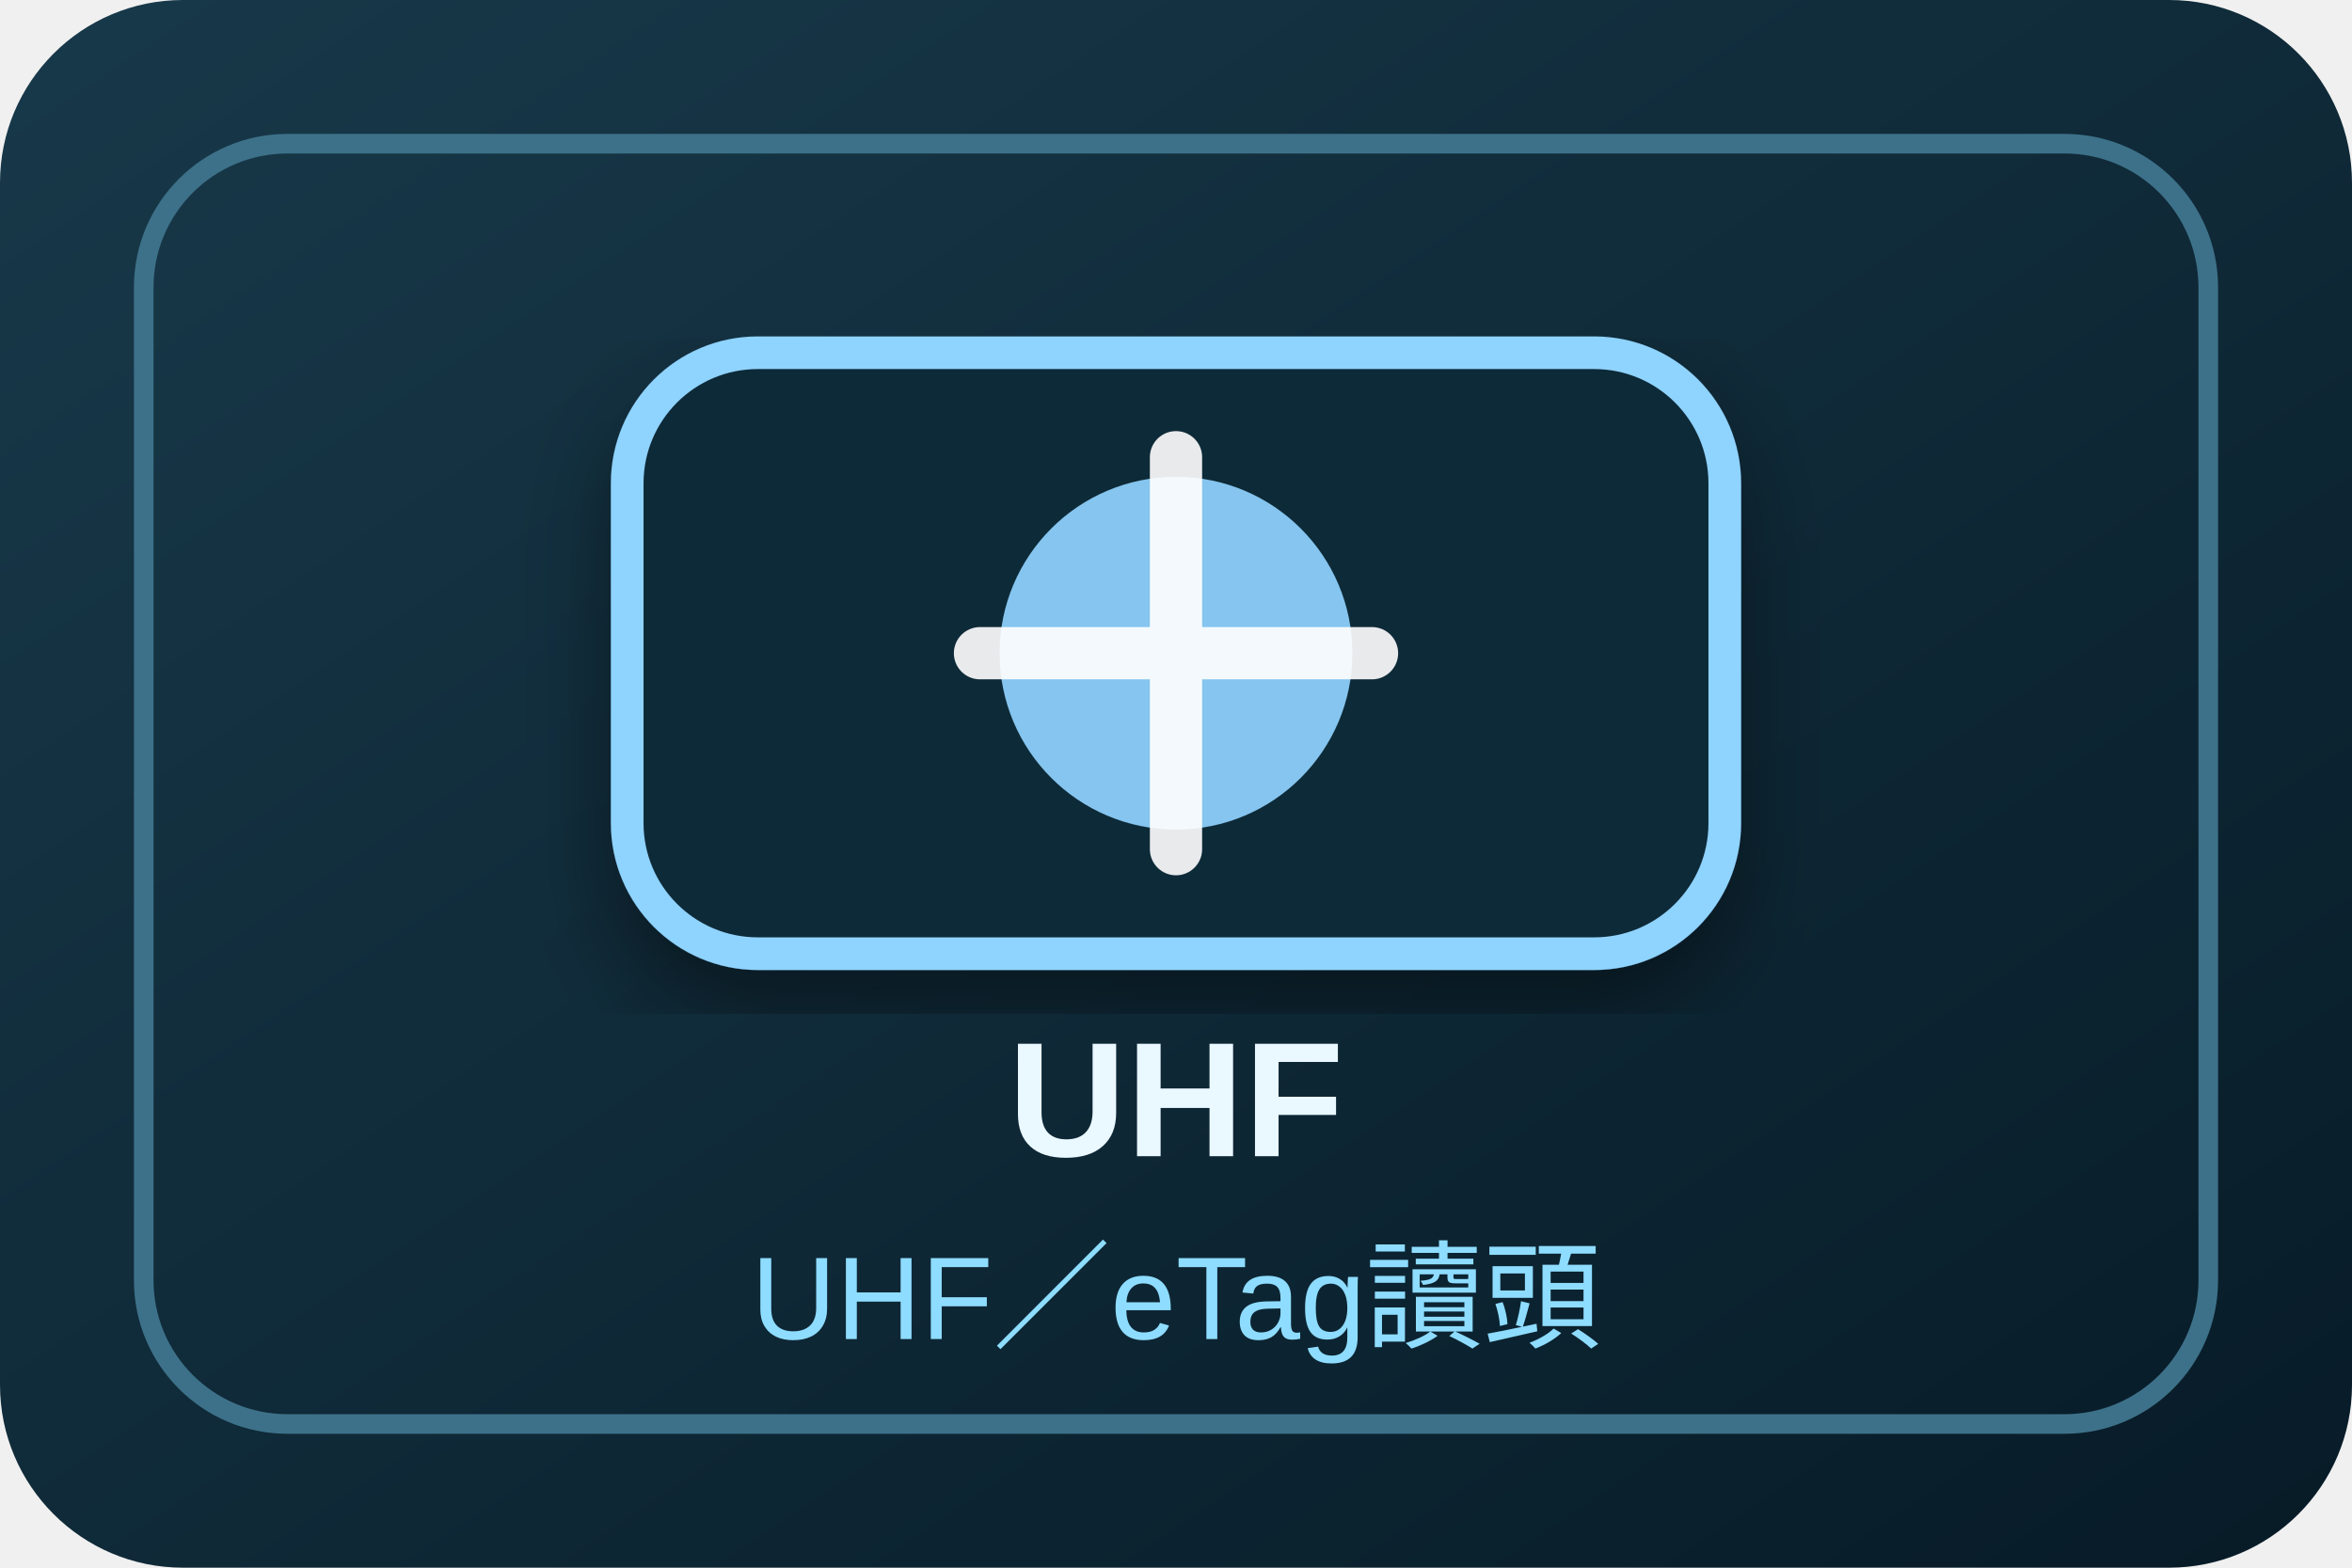
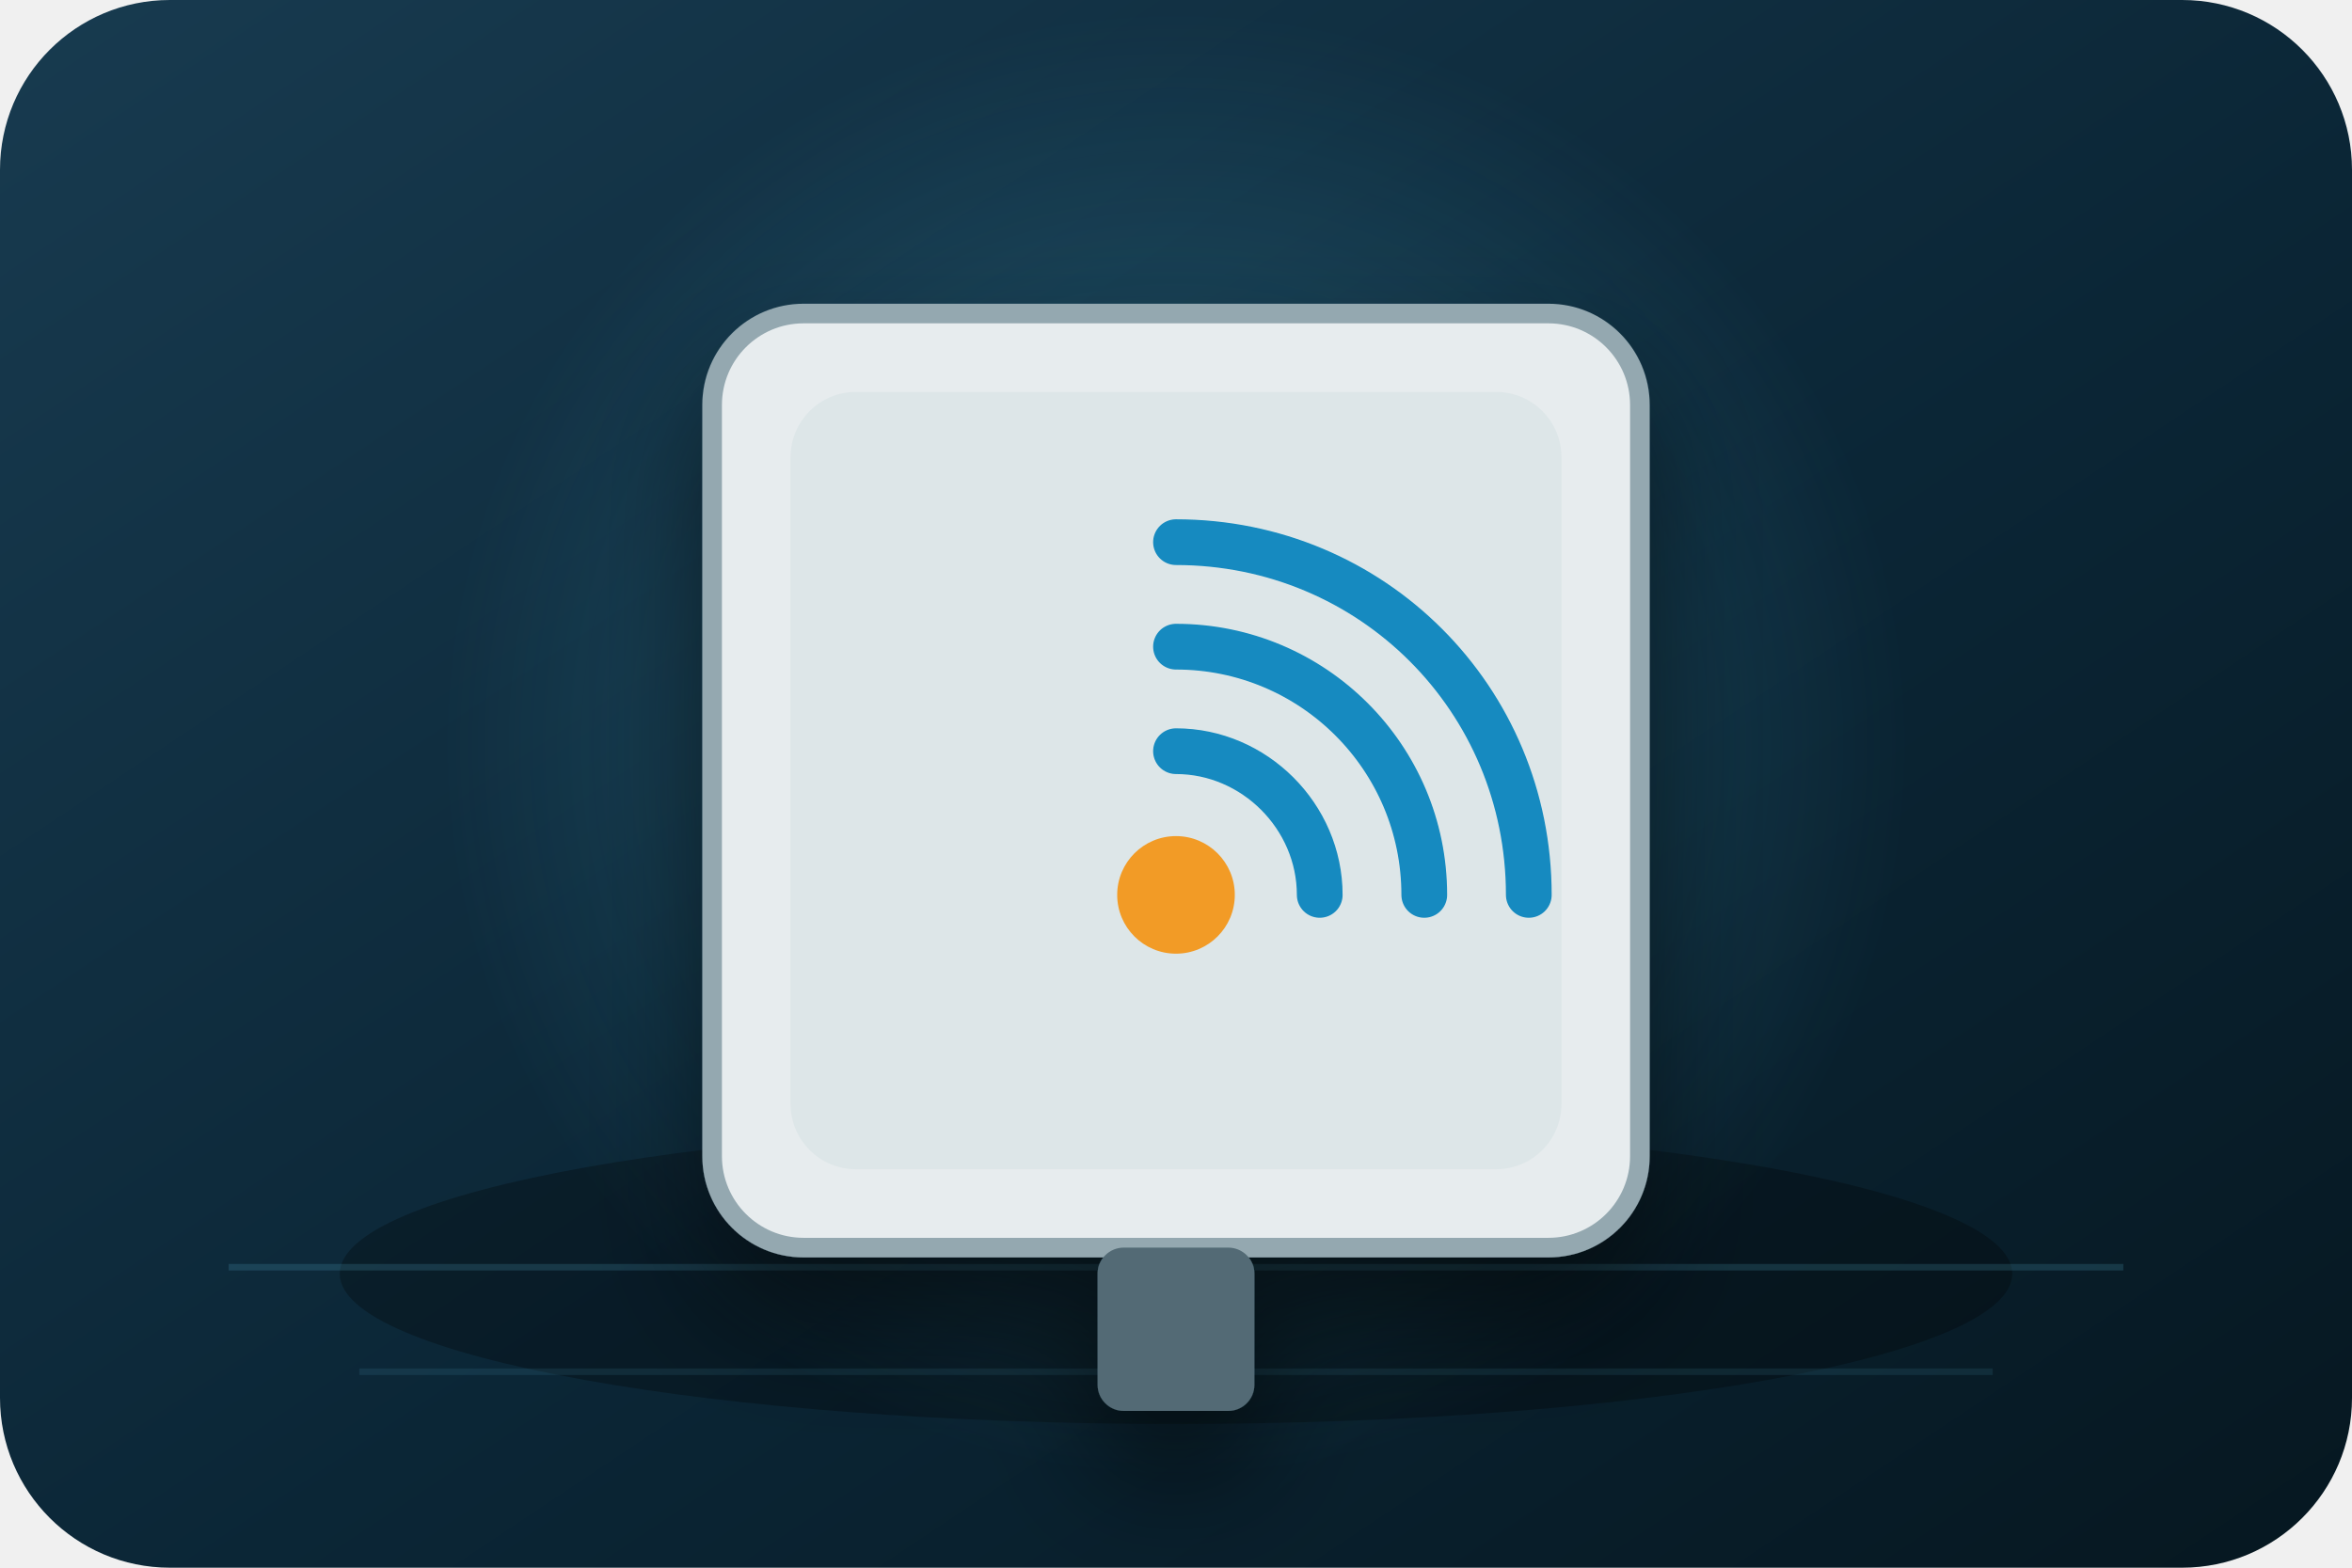
<svg xmlns="http://www.w3.org/2000/svg" width="360" height="240" viewBox="0 0 360 240">
  <defs>
-     <linearGradient id="g" x1="0" y1="0" x2="1" y2="1">
-       <stop stop-color="#18394a" />
-       <stop offset="1" stop-color="#071b27" />
+     <linearGradient id="bg" x1="0" y1="0" x2="1" y2="1">
+       <stop stop-color="#183b50" />
+       <stop offset=".55" stop-color="#0b2636" />
+       <stop offset="1" stop-color="#061720" />
    </linearGradient>
-     <filter id="s">
-       <feDropShadow dx="0" dy="7" stdDeviation="7" flood-opacity=".42" />
+     <radialGradient id="halo">
+       <stop stop-color="#5bd8ff" stop-opacity=".28" />
+       <stop offset="1" stop-color="#5bd8ff" stop-opacity="0" />
+     </radialGradient>
+     <linearGradient id="metal" x1="0" y1="0" x2="1" y2="1">
+       <stop stop-color="#dbe7ec" />
+       <stop offset=".35" stop-color="#8498a2" />
+       <stop offset=".7" stop-color="#344a54" />
+       <stop offset="1" stop-color="#172b34" />
+     </linearGradient>
+     <linearGradient id="black" x1="0" y1="0" x2="1" y2="1">
+       <stop stop-color="#53636b" />
+       <stop offset=".28" stop-color="#171e22" />
+       <stop offset="1" stop-color="#050708" />
+     </linearGradient>
+     <linearGradient id="orange" x1="0" y1="0" x2="1" y2="1">
+       <stop stop-color="#ffd064" />
+       <stop offset=".45" stop-color="#f59e0b" />
+       <stop offset="1" stop-color="#9a4d00" />
+     </linearGradient>
+     <linearGradient id="blue" x1="0" y1="0" x2="1" y2="1">
+       <stop stop-color="#88e8ff" />
+       <stop offset=".45" stop-color="#1599d5" />
+       <stop offset="1" stop-color="#064e72" />
+     </linearGradient>
+     <linearGradient id="green" x1="0" y1="0" x2="1" y2="1">
+       <stop stop-color="#b8ffcf" />
+       <stop offset=".45" stop-color="#27c56f" />
+       <stop offset="1" stop-color="#08743a" />
+     </linearGradient>
+     <linearGradient id="red" x1="0" y1="0" x2="1" y2="1">
+       <stop stop-color="#ffb7aa" />
+       <stop offset=".45" stop-color="#ed4f3d" />
+       <stop offset="1" stop-color="#7d1813" />
+     </linearGradient>
+     <filter id="shadow" x="-30%" y="-30%" width="160%" height="180%">
+       <feDropShadow dx="0" dy="10" stdDeviation="9" flood-color="#000" flood-opacity=".55" />
+     </filter>
+     <filter id="glow">
+       <feGaussianBlur stdDeviation="4" result="b" />
+       <feMerge>
+         <feMergeNode in="b" />
+         <feMergeNode in="SourceGraphic" />
+       </feMerge>
    </filter>
  </defs>
-   <rect width="360" height="240" rx="28" fill="url(#g)" />
-   <rect x="22" y="22" width="316" height="196" rx="22" fill="none" stroke="#3d7189" stroke-width="3" />
-   <g filter="url(#s)">
-     <rect x="96" y="54" width="168" height="92" rx="20" fill="#102b39" stroke="#8fd3ff" stroke-width="5" />
-     <circle cx="180" cy="100" r="27" fill="#8fd3ff" opacity=".92" />
-     <path d="M150 100h60M180 70v60" stroke="#fff" stroke-width="8" stroke-linecap="round" opacity=".9" />
+   <rect width="360" height="240" rx="26" fill="url(#bg)" />
+   <ellipse cx="180" cy="195" rx="128" ry="23" fill="#000" opacity=".28" />
+   <circle cx="180" cy="114" r="112" fill="url(#halo)" />
+   <path d="M35 194H325" stroke="#67c9eb" stroke-opacity=".16" />
+   <path d="M55 210H305" stroke="#67c9eb" stroke-opacity=".1" />
+   <g filter="url(#shadow)">
+     <rect x="109" y="48" width="142" height="143" rx="14" fill="#e7ecee" stroke="#94a8b0" stroke-width="3" />
+     <rect x="121" y="60" width="118" height="119" rx="10" fill="#dde6e8" />
+     <path d="M180 83c30 0 54 24 54 54M180 99c21 0 38 17 38 38M180 115c12 0 22 10 22 22" fill="none" stroke="#138ac0" stroke-width="7" stroke-linecap="round" />
+     <circle cx="180" cy="137" r="9" fill="#f29b25" />
+     <rect x="168" y="191" width="24" height="25" rx="4" fill="#526a74" />
  </g>
-   <text x="180" y="177" text-anchor="middle" font-family="Arial, sans-serif" font-size="25" font-weight="700" fill="#eaf8ff">UHF</text>
-   <text x="180" y="205" text-anchor="middle" font-family="Noto Sans TC, Arial, sans-serif" font-size="18" fill="#8edcff">UHF／eTag讀頭</text>
</svg>
